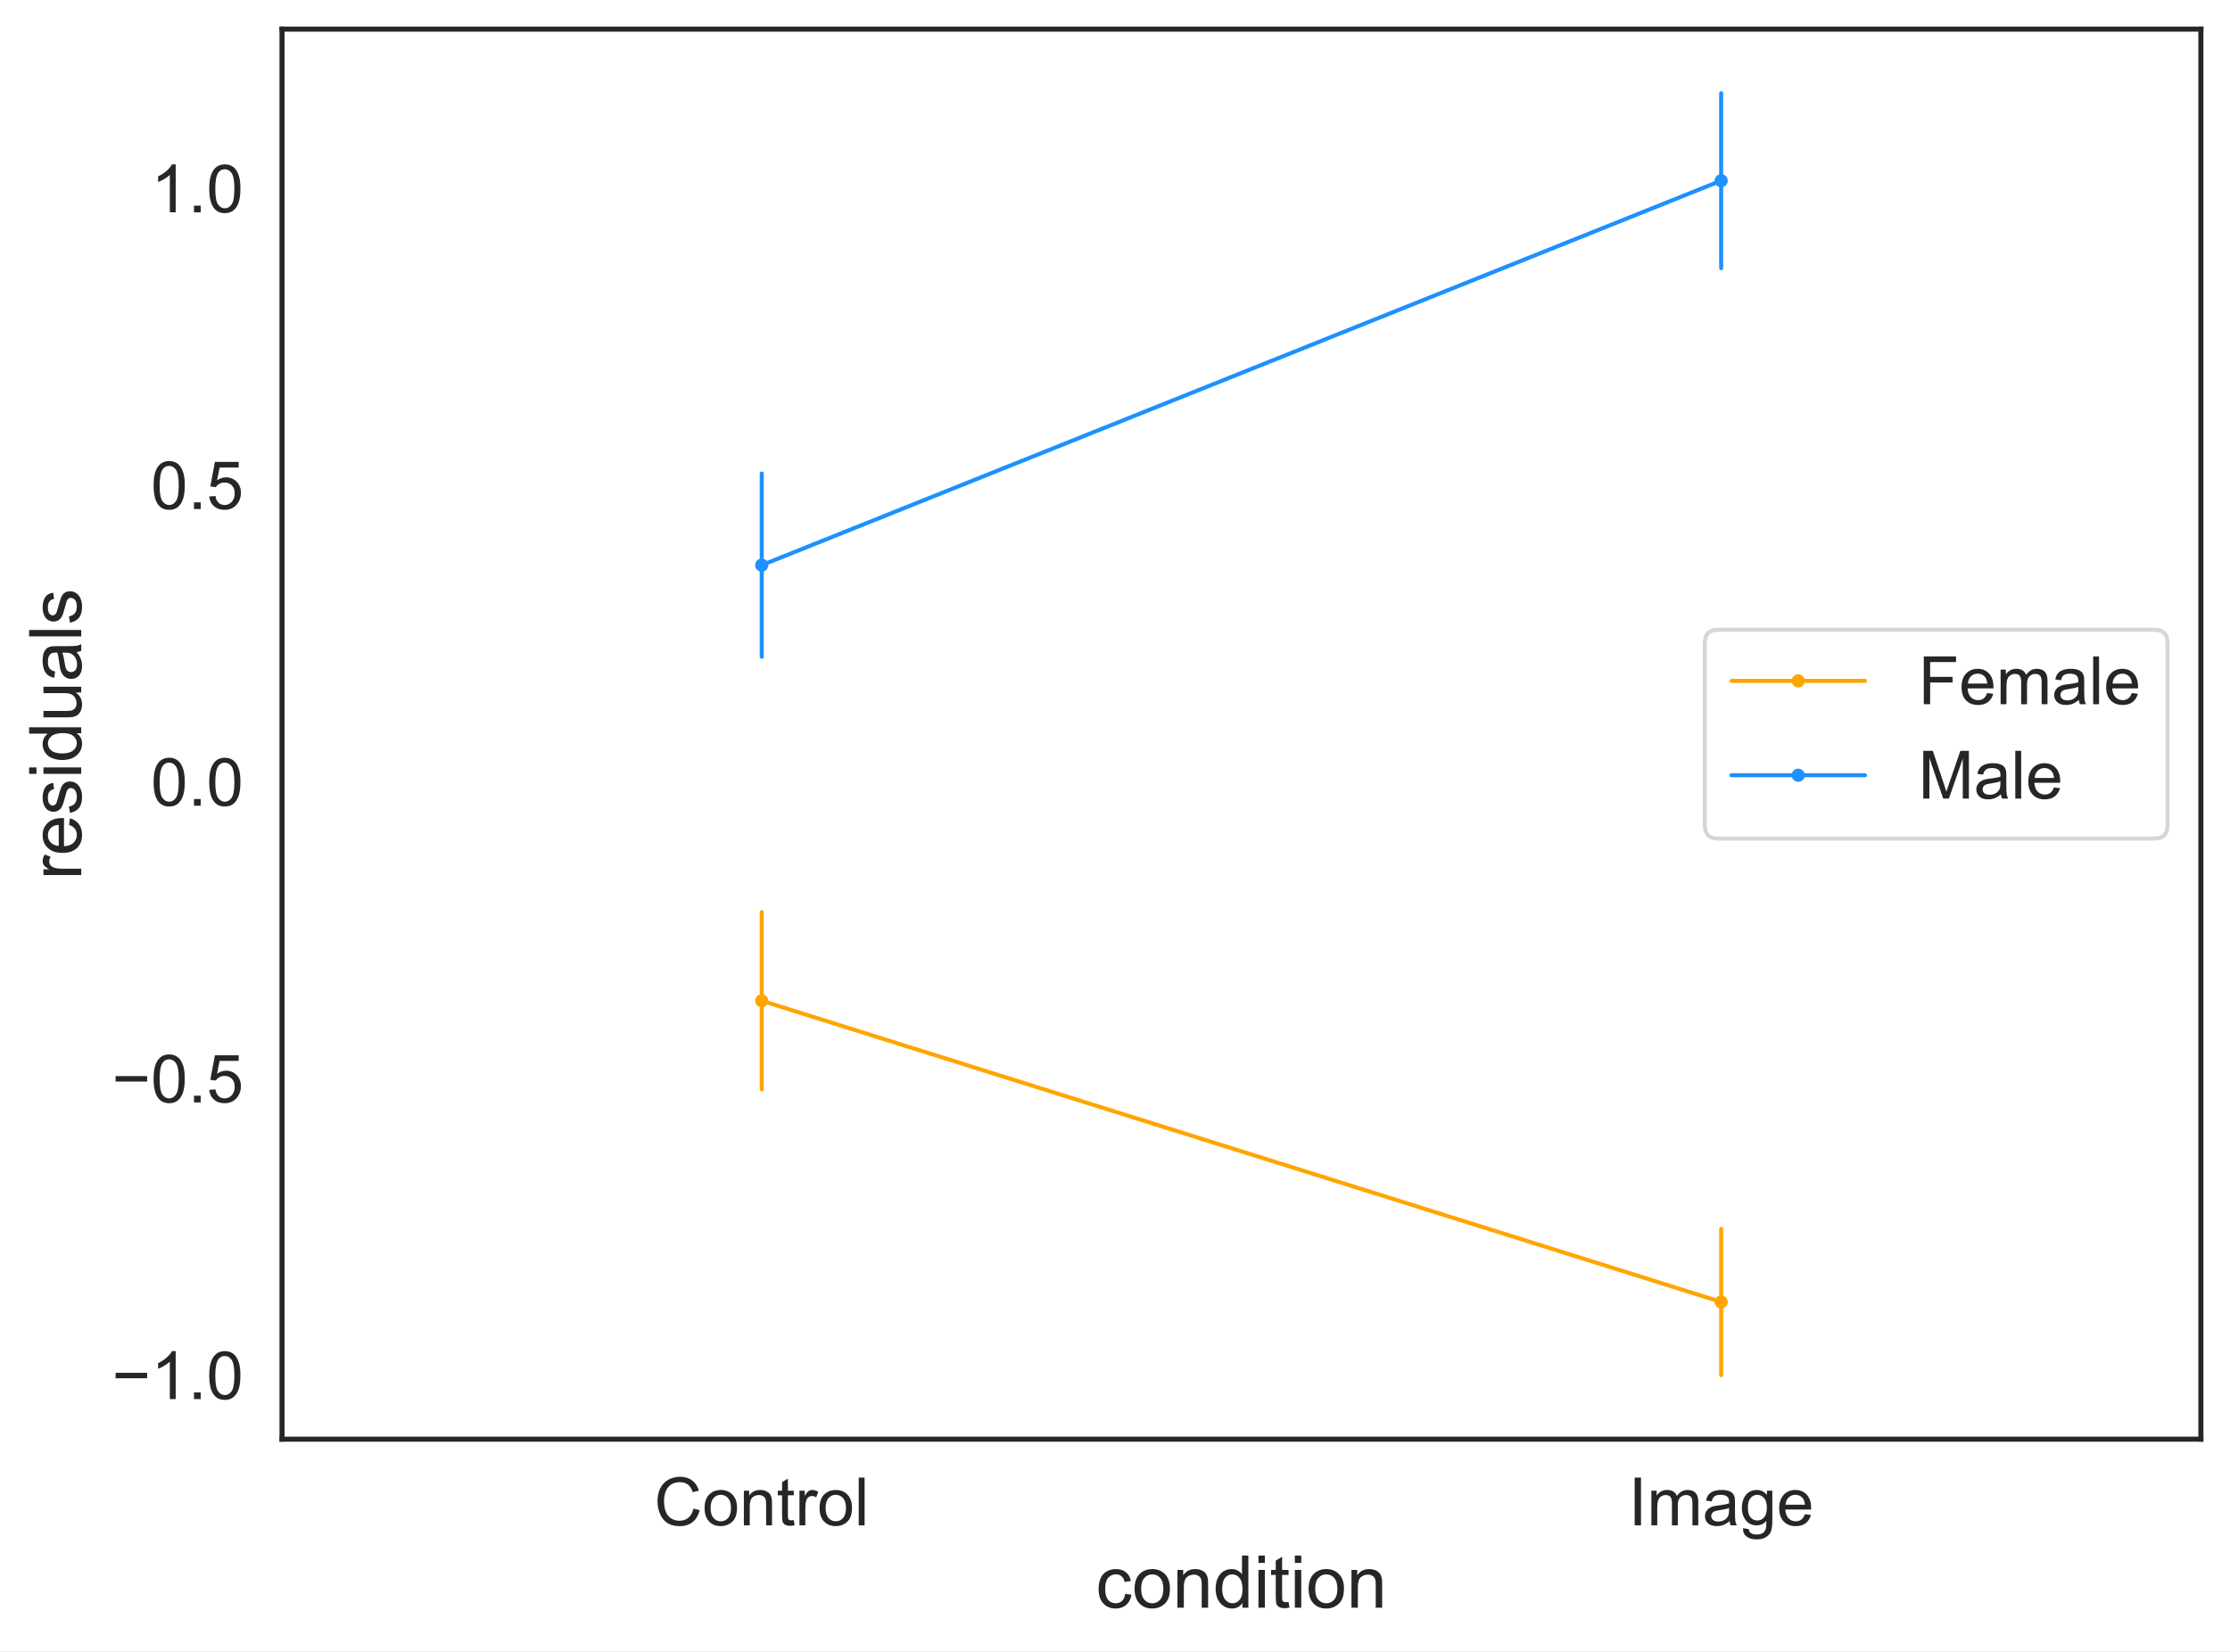
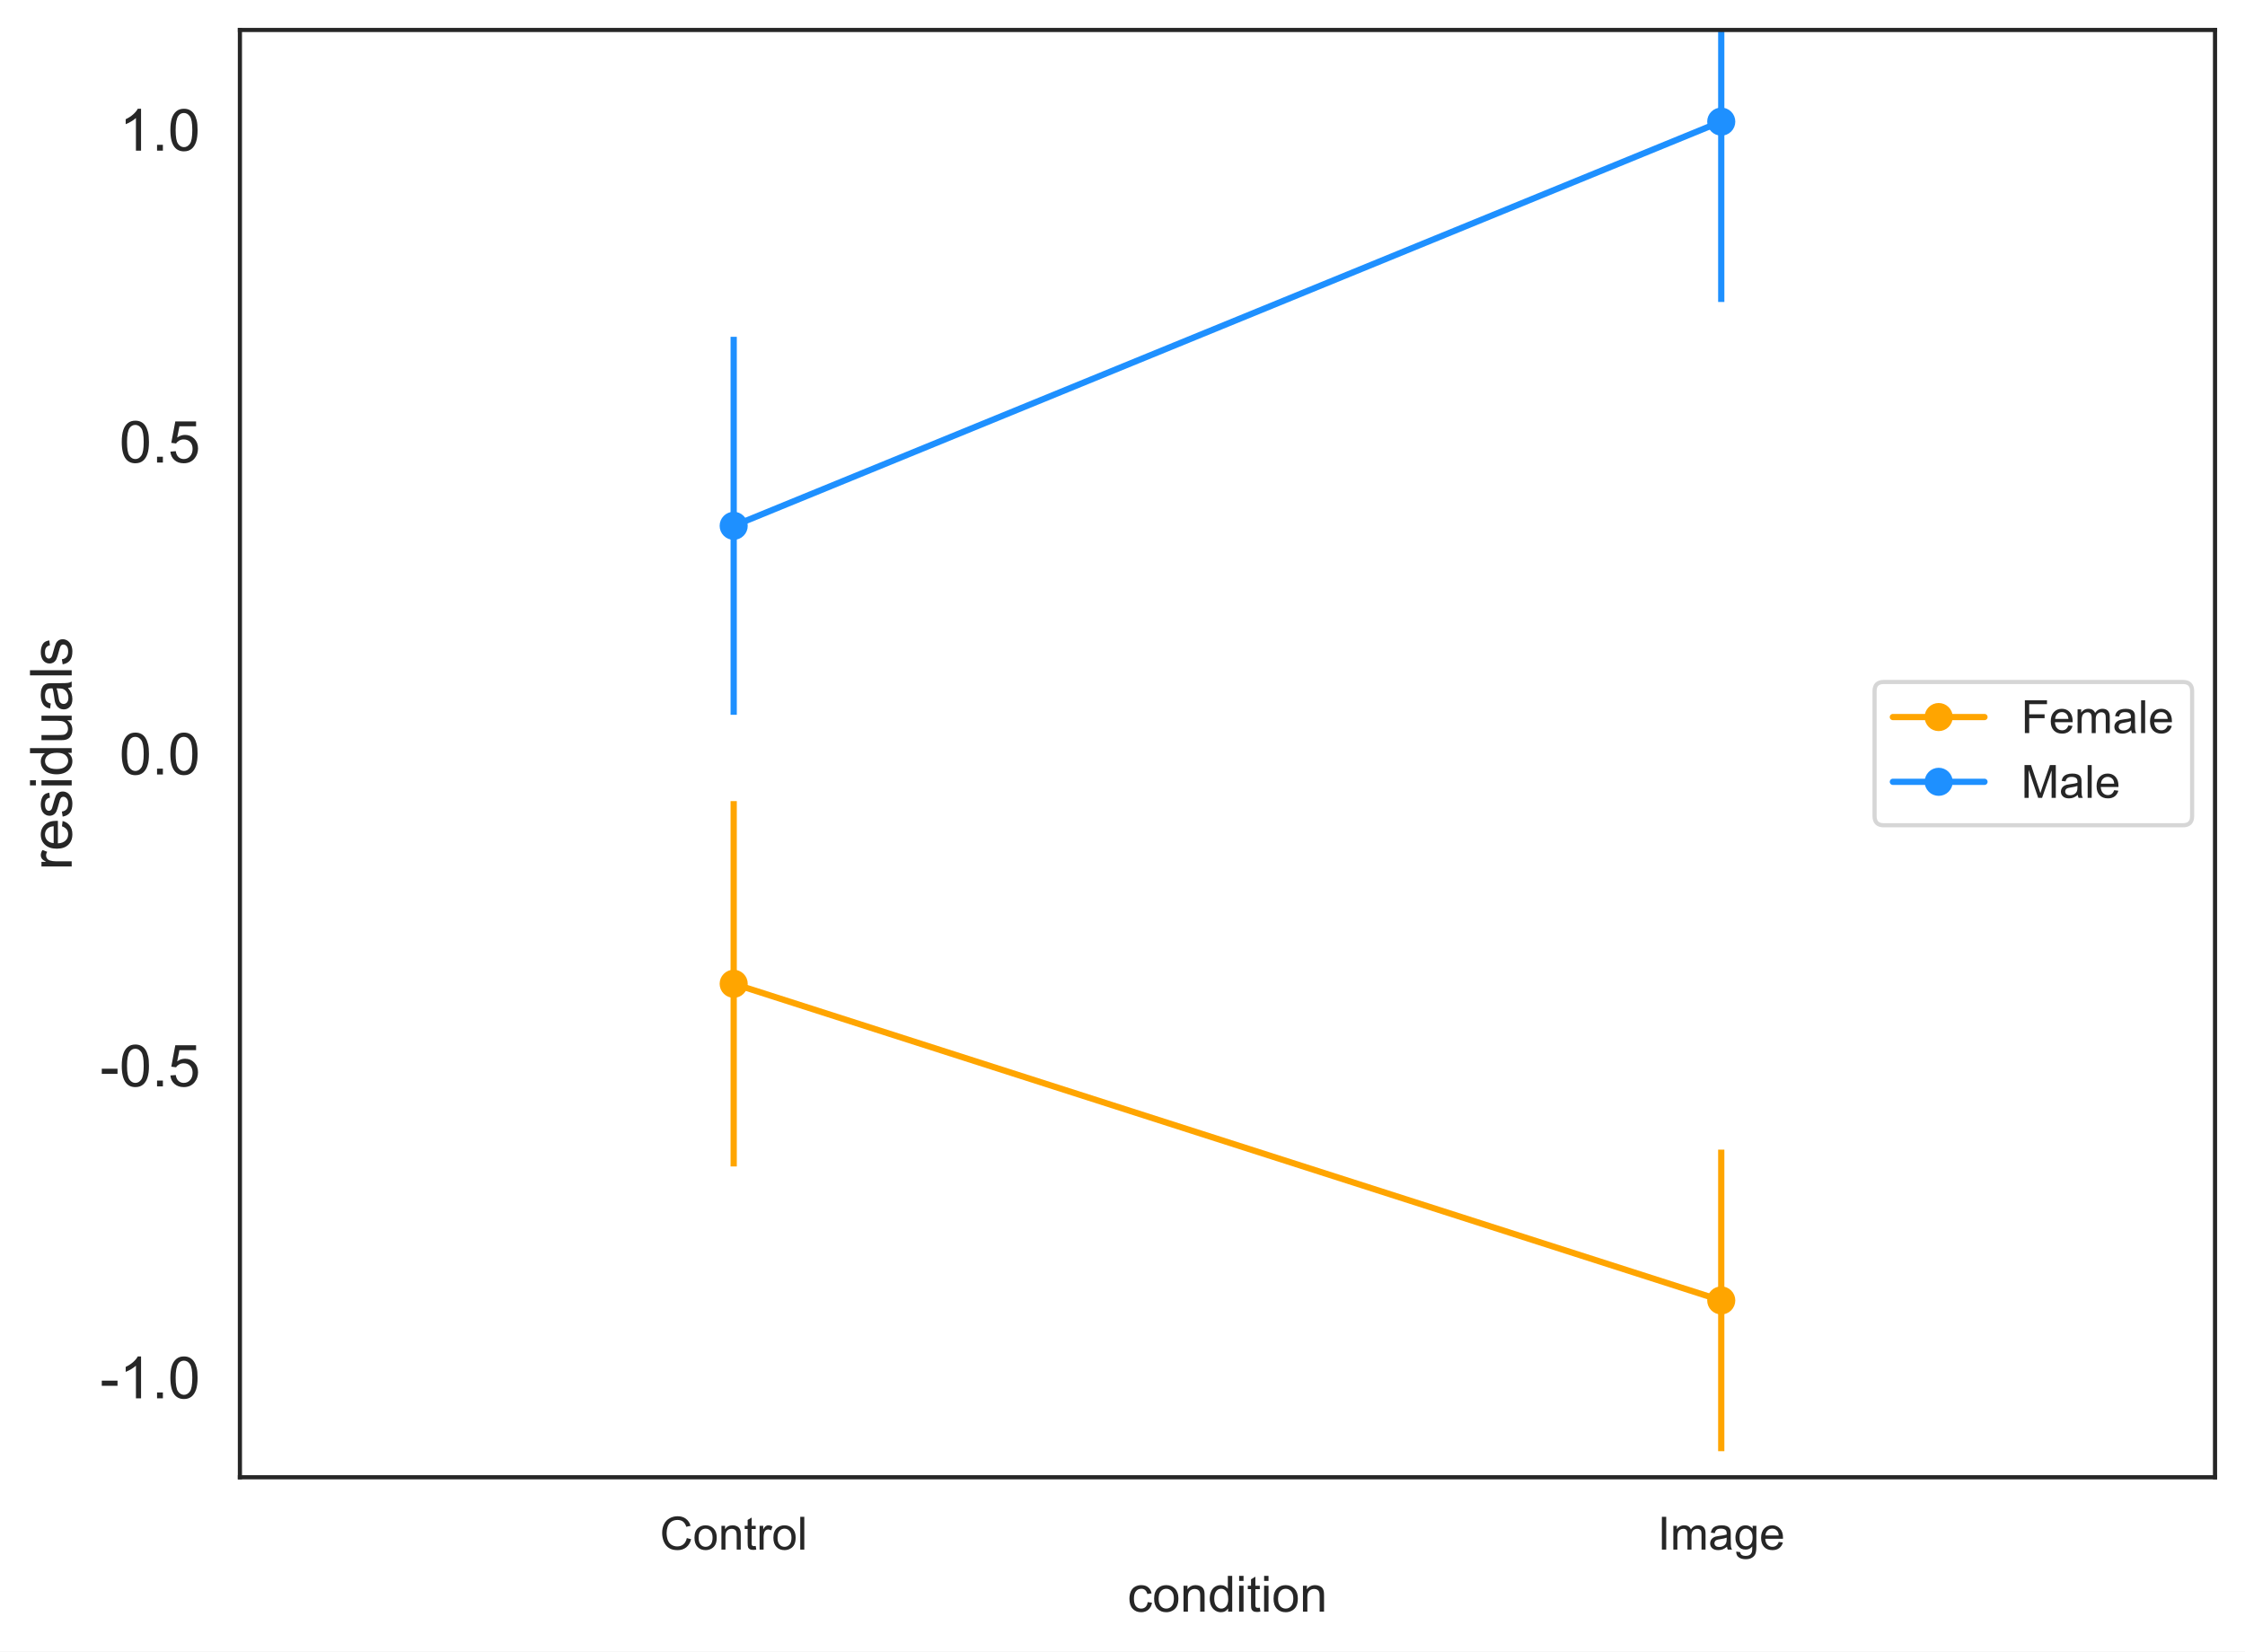
- <svg xmlns="http://www.w3.org/2000/svg" xmlns:xlink="http://www.w3.org/1999/xlink" width="551.414pt" height="408.305pt" viewBox="0 0 551.414 408.305" version="1.1">
+ <svg xmlns="http://www.w3.org/2000/svg" xmlns:xlink="http://www.w3.org/1999/xlink" width="539.235pt" height="396.763pt" viewBox="0 0 539.235 396.763" version="1.1">
  <defs>
    <style type="text/css">*{stroke-linejoin: round; stroke-linecap: butt}</style>
  </defs>
  <g id="figure_1">
    <g id="patch_1">
-       <path d="M 0 408.305  L 551.414 408.305  L 551.414 0  L 0 0  z " style="fill: #ffffff" />
+       <path d="M 0 396.763  L 539.235 396.763  L 539.235 0  L 0 0  z " style="fill: #ffffff" />
    </g>
    <g id="axes_1">
      <g id="patch_2">
-         <path d="M 69.734 355.86  L 544.214 355.86  L 544.214 7.2  L 69.734 7.2  z " style="fill: #ffffff" />
+         <path d="M 57.625 354.9  L 532.035 354.9  L 532.035 7.2  L 57.625 7.2  z " style="fill: #ffffff" />
      </g>
      <g id="matplotlib.axis_1">
        <g id="xtick_1">
          <g id="text_1">
-             <g style="fill: #262626" transform="translate(161.7602 377.1704) scale(0.165 -0.165)">
+             <g style="fill: #262626" transform="translate(158.4986 372.2736) scale(0.11 -0.11)">
              <defs>
                <path id="ArialMT-43" d="M 3763 1606  L 4369 1453  Q 4178 706 3683 314  Q 3188 -78 2472 -78  Q 1731 -78 1267 223  Q 803 525 561 1097  Q 319 1669 319 2325  Q 319 3041 592 3573  Q 866 4106 1370 4382  Q 1875 4659 2481 4659  Q 3169 4659 3637 4309  Q 4106 3959 4291 3325  L 3694 3184  Q 3534 3684 3231 3912  Q 2928 4141 2469 4141  Q 1941 4141 1586 3887  Q 1231 3634 1087 3207  Q 944 2781 944 2328  Q 944 1744 1114 1308  Q 1284 872 1643 656  Q 2003 441 2422 441  Q 2931 441 3284 734  Q 3638 1028 3763 1606  z " transform="scale(0.015625)" />
                <path id="ArialMT-6f" d="M 213 1659  Q 213 2581 725 3025  Q 1153 3394 1769 3394  Q 2453 3394 2887 2945  Q 3322 2497 3322 1706  Q 3322 1066 3130 698  Q 2938 331 2570 128  Q 2203 -75 1769 -75  Q 1072 -75 642 372  Q 213 819 213 1659  z M 791 1659  Q 791 1022 1069 705  Q 1347 388 1769 388  Q 2188 388 2466 706  Q 2744 1025 2744 1678  Q 2744 2294 2464 2611  Q 2184 2928 1769 2928  Q 1347 2928 1069 2612  Q 791 2297 791 1659  z " transform="scale(0.015625)" />
                <path id="ArialMT-6e" d="M 422 0  L 422 3319  L 928 3319  L 928 2847  Q 1294 3394 1984 3394  Q 2284 3394 2536 3286  Q 2788 3178 2913 3003  Q 3038 2828 3088 2588  Q 3119 2431 3119 2041  L 3119 0  L 2556 0  L 2556 2019  Q 2556 2363 2490 2533  Q 2425 2703 2258 2804  Q 2091 2906 1866 2906  Q 1506 2906 1245 2678  Q 984 2450 984 1813  L 984 0  L 422 0  z " transform="scale(0.015625)" />
                <path id="ArialMT-74" d="M 1650 503  L 1731 6  Q 1494 -44 1306 -44  Q 1000 -44 831 53  Q 663 150 594 308  Q 525 466 525 972  L 525 2881  L 113 2881  L 113 3319  L 525 3319  L 525 4141  L 1084 4478  L 1084 3319  L 1650 3319  L 1650 2881  L 1084 2881  L 1084 941  Q 1084 700 1114 631  Q 1144 563 1211 522  Q 1278 481 1403 481  Q 1497 481 1650 503  z " transform="scale(0.015625)" />
                <path id="ArialMT-72" d="M 416 0  L 416 3319  L 922 3319  L 922 2816  Q 1116 3169 1280 3281  Q 1444 3394 1641 3394  Q 1925 3394 2219 3213  L 2025 2691  Q 1819 2813 1613 2813  Q 1428 2813 1281 2702  Q 1134 2591 1072 2394  Q 978 2094 978 1738  L 978 0  L 416 0  z " transform="scale(0.015625)" />
                <path id="ArialMT-6c" d="M 409 0  L 409 4581  L 972 4581  L 972 0  L 409 0  z " transform="scale(0.015625)" />
              </defs>
              <use xlink:href="#ArialMT-43" />
              <use xlink:href="#ArialMT-6f" transform="translate(72.2168 0)" />
              <use xlink:href="#ArialMT-6e" transform="translate(127.832 0)" />
              <use xlink:href="#ArialMT-74" transform="translate(183.4473 0)" />
              <use xlink:href="#ArialMT-72" transform="translate(211.2305 0)" />
              <use xlink:href="#ArialMT-6f" transform="translate(244.5312 0)" />
              <use xlink:href="#ArialMT-6c" transform="translate(300.1465 0)" />
            </g>
          </g>
        </g>
        <g id="xtick_2">
          <g id="text_2">
-             <g style="fill: #262626" transform="translate(402.6663 377.1704) scale(0.165 -0.165)">
+             <g style="fill: #262626" transform="translate(398.1477 372.2736) scale(0.11 -0.11)">
              <defs>
                <path id="ArialMT-49" d="M 597 0  L 597 4581  L 1203 4581  L 1203 0  L 597 0  z " transform="scale(0.015625)" />
                <path id="ArialMT-6d" d="M 422 0  L 422 3319  L 925 3319  L 925 2853  Q 1081 3097 1340 3245  Q 1600 3394 1931 3394  Q 2300 3394 2536 3241  Q 2772 3088 2869 2813  Q 3263 3394 3894 3394  Q 4388 3394 4653 3120  Q 4919 2847 4919 2278  L 4919 0  L 4359 0  L 4359 2091  Q 4359 2428 4304 2576  Q 4250 2725 4106 2815  Q 3963 2906 3769 2906  Q 3419 2906 3187 2673  Q 2956 2441 2956 1928  L 2956 0  L 2394 0  L 2394 2156  Q 2394 2531 2256 2718  Q 2119 2906 1806 2906  Q 1569 2906 1367 2781  Q 1166 2656 1075 2415  Q 984 2175 984 1722  L 984 0  L 422 0  z " transform="scale(0.015625)" />
                <path id="ArialMT-61" d="M 2588 409  Q 2275 144 1986 34  Q 1697 -75 1366 -75  Q 819 -75 525 192  Q 231 459 231 875  Q 231 1119 342 1320  Q 453 1522 633 1644  Q 813 1766 1038 1828  Q 1203 1872 1538 1913  Q 2219 1994 2541 2106  Q 2544 2222 2544 2253  Q 2544 2597 2384 2738  Q 2169 2928 1744 2928  Q 1347 2928 1158 2789  Q 969 2650 878 2297  L 328 2372  Q 403 2725 575 2942  Q 747 3159 1072 3276  Q 1397 3394 1825 3394  Q 2250 3394 2515 3294  Q 2781 3194 2906 3042  Q 3031 2891 3081 2659  Q 3109 2516 3109 2141  L 3109 1391  Q 3109 606 3145 398  Q 3181 191 3288 0  L 2700 0  Q 2613 175 2588 409  z M 2541 1666  Q 2234 1541 1622 1453  Q 1275 1403 1131 1340  Q 988 1278 909 1158  Q 831 1038 831 891  Q 831 666 1001 516  Q 1172 366 1500 366  Q 1825 366 2078 508  Q 2331 650 2450 897  Q 2541 1088 2541 1459  L 2541 1666  z " transform="scale(0.015625)" />
                <path id="ArialMT-67" d="M 319 -275  L 866 -356  Q 900 -609 1056 -725  Q 1266 -881 1628 -881  Q 2019 -881 2231 -725  Q 2444 -569 2519 -288  Q 2563 -116 2559 434  Q 2191 0 1641 0  Q 956 0 581 494  Q 206 988 206 1678  Q 206 2153 378 2554  Q 550 2956 876 3175  Q 1203 3394 1644 3394  Q 2231 3394 2613 2919  L 2613 3319  L 3131 3319  L 3131 450  Q 3131 -325 2973 -648  Q 2816 -972 2473 -1159  Q 2131 -1347 1631 -1347  Q 1038 -1347 672 -1080  Q 306 -813 319 -275  z M 784 1719  Q 784 1066 1043 766  Q 1303 466 1694 466  Q 2081 466 2343 764  Q 2606 1063 2606 1700  Q 2606 2309 2336 2618  Q 2066 2928 1684 2928  Q 1309 2928 1046 2623  Q 784 2319 784 1719  z " transform="scale(0.015625)" />
                <path id="ArialMT-65" d="M 2694 1069  L 3275 997  Q 3138 488 2766 206  Q 2394 -75 1816 -75  Q 1088 -75 661 373  Q 234 822 234 1631  Q 234 2469 665 2931  Q 1097 3394 1784 3394  Q 2450 3394 2872 2941  Q 3294 2488 3294 1666  Q 3294 1616 3291 1516  L 816 1516  Q 847 969 1125 678  Q 1403 388 1819 388  Q 2128 388 2347 550  Q 2566 713 2694 1069  z M 847 1978  L 2700 1978  Q 2663 2397 2488 2606  Q 2219 2931 1791 2931  Q 1403 2931 1139 2672  Q 875 2413 847 1978  z " transform="scale(0.015625)" />
              </defs>
              <use xlink:href="#ArialMT-49" />
              <use xlink:href="#ArialMT-6d" transform="translate(27.7832 0)" />
              <use xlink:href="#ArialMT-61" transform="translate(111.084 0)" />
              <use xlink:href="#ArialMT-67" transform="translate(166.6992 0)" />
              <use xlink:href="#ArialMT-65" transform="translate(222.3145 0)" />
            </g>
          </g>
        </g>
        <g id="text_3">
-           <g style="fill: #262626" transform="translate(270.9497 397.5272) scale(0.18 -0.18)">
+           <g style="fill: #262626" transform="translate(270.8141 387.1781) scale(0.12 -0.12)">
            <defs>
              <path id="ArialMT-63" d="M 2588 1216  L 3141 1144  Q 3050 572 2676 248  Q 2303 -75 1759 -75  Q 1078 -75 664 370  Q 250 816 250 1647  Q 250 2184 428 2587  Q 606 2991 970 3192  Q 1334 3394 1763 3394  Q 2303 3394 2647 3120  Q 2991 2847 3088 2344  L 2541 2259  Q 2463 2594 2264 2762  Q 2066 2931 1784 2931  Q 1359 2931 1093 2626  Q 828 2322 828 1663  Q 828 994 1084 691  Q 1341 388 1753 388  Q 2084 388 2306 591  Q 2528 794 2588 1216  z " transform="scale(0.015625)" />
              <path id="ArialMT-64" d="M 2575 0  L 2575 419  Q 2259 -75 1647 -75  Q 1250 -75 917 144  Q 584 363 401 755  Q 219 1147 219 1656  Q 219 2153 384 2558  Q 550 2963 881 3178  Q 1213 3394 1622 3394  Q 1922 3394 2156 3267  Q 2391 3141 2538 2938  L 2538 4581  L 3097 4581  L 3097 0  L 2575 0  z M 797 1656  Q 797 1019 1065 703  Q 1334 388 1700 388  Q 2069 388 2326 689  Q 2584 991 2584 1609  Q 2584 2291 2321 2609  Q 2059 2928 1675 2928  Q 1300 2928 1048 2622  Q 797 2316 797 1656  z " transform="scale(0.015625)" />
              <path id="ArialMT-69" d="M 425 3934  L 425 4581  L 988 4581  L 988 3934  L 425 3934  z M 425 0  L 425 3319  L 988 3319  L 988 0  L 425 0  z " transform="scale(0.015625)" />
            </defs>
            <use xlink:href="#ArialMT-63" />
            <use xlink:href="#ArialMT-6f" transform="translate(50 0)" />
            <use xlink:href="#ArialMT-6e" transform="translate(105.6152 0)" />
            <use xlink:href="#ArialMT-64" transform="translate(161.2305 0)" />
            <use xlink:href="#ArialMT-69" transform="translate(216.8457 0)" />
            <use xlink:href="#ArialMT-74" transform="translate(239.0625 0)" />
            <use xlink:href="#ArialMT-69" transform="translate(266.8457 0)" />
            <use xlink:href="#ArialMT-6f" transform="translate(289.0625 0)" />
            <use xlink:href="#ArialMT-6e" transform="translate(344.6777 0)" />
          </g>
        </g>
      </g>
      <g id="matplotlib.axis_2">
        <g id="ytick_1">
          <g id="text_4">
-             <g style="fill: #262626" transform="translate(27.66156 345.95) scale(0.165 -0.165)">
-               <defs>
-                 <path id="ArialMT-2212" d="M 3381 1997  L 356 1997  L 356 2522  L 3381 2522  L 3381 1997  z " transform="scale(0.015625)" />
+             <g style="fill: #262626" transform="translate(24.00344 335.9312) scale(0.14 -0.14)">
+               <defs>
+                 <path id="ArialMT-2d" d="M 203 1375  L 203 1941  L 1931 1941  L 1931 1375  L 203 1375  z " transform="scale(0.015625)" />
                <path id="ArialMT-31" d="M 2384 0  L 1822 0  L 1822 3584  Q 1619 3391 1289 3197  Q 959 3003 697 2906  L 697 3450  Q 1169 3672 1522 3987  Q 1875 4303 2022 4600  L 2384 4600  L 2384 0  z " transform="scale(0.015625)" />
                <path id="ArialMT-2e" d="M 581 0  L 581 641  L 1222 641  L 1222 0  L 581 0  z " transform="scale(0.015625)" />
                <path id="ArialMT-30" d="M 266 2259  Q 266 3072 433 3567  Q 600 4063 929 4331  Q 1259 4600 1759 4600  Q 2128 4600 2406 4451  Q 2684 4303 2865 4023  Q 3047 3744 3150 3342  Q 3253 2941 3253 2259  Q 3253 1453 3087 958  Q 2922 463 2592 192  Q 2263 -78 1759 -78  Q 1097 -78 719 397  Q 266 969 266 2259  z M 844 2259  Q 844 1131 1108 757  Q 1372 384 1759 384  Q 2147 384 2411 759  Q 2675 1134 2675 2259  Q 2675 3391 2411 3762  Q 2147 4134 1753 4134  Q 1366 4134 1134 3806  Q 844 3388 844 2259  z " transform="scale(0.015625)" />
              </defs>
-               <use xlink:href="#ArialMT-2212" />
-               <use xlink:href="#ArialMT-31" transform="translate(58.39844 0)" />
-               <use xlink:href="#ArialMT-2e" transform="translate(114.0137 0)" />
-               <use xlink:href="#ArialMT-30" transform="translate(141.7969 0)" />
+               <use xlink:href="#ArialMT-2d" />
+               <use xlink:href="#ArialMT-31" transform="translate(33.30078 0)" />
+               <use xlink:href="#ArialMT-2e" transform="translate(88.91602 0)" />
+               <use xlink:href="#ArialMT-30" transform="translate(116.6992 0)" />
            </g>
          </g>
        </g>
        <g id="ytick_2">
          <g id="text_5">
-             <g style="fill: #262626" transform="translate(27.66156 272.5879) scale(0.165 -0.165)">
+             <g style="fill: #262626" transform="translate(24.00344 260.9958) scale(0.14 -0.14)">
              <defs>
                <path id="ArialMT-35" d="M 266 1200  L 856 1250  Q 922 819 1161 601  Q 1400 384 1738 384  Q 2144 384 2425 690  Q 2706 997 2706 1503  Q 2706 1984 2436 2262  Q 2166 2541 1728 2541  Q 1456 2541 1237 2417  Q 1019 2294 894 2097  L 366 2166  L 809 4519  L 3088 4519  L 3088 3981  L 1259 3981  L 1013 2750  Q 1425 3038 1878 3038  Q 2478 3038 2890 2622  Q 3303 2206 3303 1553  Q 3303 931 2941 478  Q 2500 -78 1738 -78  Q 1113 -78 717 272  Q 322 622 266 1200  z " transform="scale(0.015625)" />
              </defs>
-               <use xlink:href="#ArialMT-2212" />
-               <use xlink:href="#ArialMT-30" transform="translate(58.39844 0)" />
-               <use xlink:href="#ArialMT-2e" transform="translate(114.0137 0)" />
-               <use xlink:href="#ArialMT-35" transform="translate(141.7969 0)" />
+               <use xlink:href="#ArialMT-2d" />
+               <use xlink:href="#ArialMT-30" transform="translate(33.30078 0)" />
+               <use xlink:href="#ArialMT-2e" transform="translate(88.91602 0)" />
+               <use xlink:href="#ArialMT-35" transform="translate(116.6992 0)" />
            </g>
          </g>
        </g>
        <g id="ytick_3">
          <g id="text_6">
-             <g style="fill: #262626" transform="translate(37.29859 199.2259) scale(0.165 -0.165)">
+             <g style="fill: #262626" transform="translate(28.665 186.0605) scale(0.14 -0.14)">
              <use xlink:href="#ArialMT-30" />
              <use xlink:href="#ArialMT-2e" transform="translate(55.61523 0)" />
              <use xlink:href="#ArialMT-30" transform="translate(83.39844 0)" />
            </g>
          </g>
        </g>
        <g id="ytick_4">
          <g id="text_7">
-             <g style="fill: #262626" transform="translate(37.29859 125.8638) scale(0.165 -0.165)">
+             <g style="fill: #262626" transform="translate(28.665 111.1251) scale(0.14 -0.14)">
              <use xlink:href="#ArialMT-30" />
              <use xlink:href="#ArialMT-2e" transform="translate(55.61523 0)" />
              <use xlink:href="#ArialMT-35" transform="translate(83.39844 0)" />
            </g>
          </g>
        </g>
        <g id="ytick_5">
          <g id="text_8">
-             <g style="fill: #262626" transform="translate(37.29859 52.50178) scale(0.165 -0.165)">
+             <g style="fill: #262626" transform="translate(28.665 36.18978) scale(0.14 -0.14)">
              <use xlink:href="#ArialMT-31" />
              <use xlink:href="#ArialMT-2e" transform="translate(55.61523 0)" />
              <use xlink:href="#ArialMT-30" transform="translate(83.39844 0)" />
            </g>
          </g>
        </g>
        <g id="text_9">
-           <g style="fill: #262626" transform="translate(20.08406 217.5455) rotate(-90) scale(0.18 -0.18)">
+           <g style="fill: #262626" transform="translate(17.22094 209.062) rotate(-90) scale(0.14 -0.14)">
            <defs>
              <path id="ArialMT-73" d="M 197 991  L 753 1078  Q 800 744 1014 566  Q 1228 388 1613 388  Q 2000 388 2187 545  Q 2375 703 2375 916  Q 2375 1106 2209 1216  Q 2094 1291 1634 1406  Q 1016 1563 777 1677  Q 538 1791 414 1992  Q 291 2194 291 2438  Q 291 2659 392 2848  Q 494 3038 669 3163  Q 800 3259 1026 3326  Q 1253 3394 1513 3394  Q 1903 3394 2198 3281  Q 2494 3169 2634 2976  Q 2775 2784 2828 2463  L 2278 2388  Q 2241 2644 2061 2787  Q 1881 2931 1553 2931  Q 1166 2931 1000 2803  Q 834 2675 834 2503  Q 834 2394 903 2306  Q 972 2216 1119 2156  Q 1203 2125 1616 2013  Q 2213 1853 2448 1751  Q 2684 1650 2818 1456  Q 2953 1263 2953 975  Q 2953 694 2789 445  Q 2625 197 2315 61  Q 2006 -75 1616 -75  Q 969 -75 630 194  Q 291 463 197 991  z " transform="scale(0.015625)" />
              <path id="ArialMT-75" d="M 2597 0  L 2597 488  Q 2209 -75 1544 -75  Q 1250 -75 995 37  Q 741 150 617 320  Q 494 491 444 738  Q 409 903 409 1263  L 409 3319  L 972 3319  L 972 1478  Q 972 1038 1006 884  Q 1059 663 1231 536  Q 1403 409 1656 409  Q 1909 409 2131 539  Q 2353 669 2445 892  Q 2538 1116 2538 1541  L 2538 3319  L 3100 3319  L 3100 0  L 2597 0  z " transform="scale(0.015625)" />
            </defs>
            <use xlink:href="#ArialMT-72" />
            <use xlink:href="#ArialMT-65" transform="translate(33.30078 0)" />
            <use xlink:href="#ArialMT-73" transform="translate(88.91602 0)" />
            <use xlink:href="#ArialMT-69" transform="translate(138.916 0)" />
            <use xlink:href="#ArialMT-64" transform="translate(161.1328 0)" />
            <use xlink:href="#ArialMT-75" transform="translate(216.748 0)" />
            <use xlink:href="#ArialMT-61" transform="translate(272.3633 0)" />
            <use xlink:href="#ArialMT-6c" transform="translate(327.9785 0)" />
            <use xlink:href="#ArialMT-73" transform="translate(350.1953 0)" />
          </g>
        </g>
      </g>
+       <g id="LineCollection_1">
+         <path d="M 176.227 280.233  L 176.227 192.456  " clip-path="url(#pe44266eee9)" style="fill: none; stroke: #ffa500; stroke-width: 1.5" />
+         <path d="M 413.433 348.636  L 413.433 276.195  " clip-path="url(#pe44266eee9)" style="fill: none; stroke: #ffa500; stroke-width: 1.5" />
+       </g>
+       <g id="LineCollection_2">
+         <path d="M 176.227 171.724  L 176.227 80.921  " clip-path="url(#pe44266eee9)" style="fill: none; stroke: #1e90ff; stroke-width: 1.5" />
+         <path d="M 413.433 72.539  L 413.433 -1  " clip-path="url(#pe44266eee9)" style="fill: none; stroke: #1e90ff; stroke-width: 1.5" />
+       </g>
+       <g id="patch_3">
+         <path d="M 57.625 354.9  L 57.625 7.2  " style="fill: none; stroke: #262626; stroke-linejoin: miter; stroke-linecap: square" />
+       </g>
+       <g id="patch_4">
+         <path d="M 532.035 354.9  L 532.035 7.2  " style="fill: none; stroke: #262626; stroke-linejoin: miter; stroke-linecap: square" />
+       </g>
+       <g id="patch_5">
+         <path d="M 57.625 354.9  L 532.035 354.9  " style="fill: none; stroke: #262626; stroke-linejoin: miter; stroke-linecap: square" />
+       </g>
+       <g id="patch_6">
+         <path d="M 57.625 7.2  L 532.035 7.2  " style="fill: none; stroke: #262626; stroke-linejoin: miter; stroke-linecap: square" />
+       </g>
      <g id="line2d_1">
-         <path d="M 188.354 247.454  L 425.594 321.928  " clip-path="url(#p0ec4e6208e)" style="fill: none; stroke: #ffa500; stroke-linecap: round" />
+         <path d="M 176.227 236.345  L 413.433 312.416  " clip-path="url(#pe44266eee9)" style="fill: none; stroke: #ffa500; stroke-width: 1.5; stroke-linecap: round" />
        <defs>
-           <path id="m9c00bc9c8d" d="M 0 1.253  C 0.332 1.253 0.651 1.121 0.886 0.886  C 1.121 0.651 1.253 0.332 1.253 0  C 1.253 -0.332 1.121 -0.651 0.886 -0.886  C 0.651 -1.121 0.332 -1.253 0 -1.253  C -0.332 -1.253 -0.651 -1.121 -0.886 -0.886  C -1.121 -0.651 -1.253 -0.332 -1.253 0  C -1.253 0.332 -1.121 0.651 -0.886 0.886  C -0.651 1.121 -0.332 1.253 0 1.253  z " style="stroke: #ffa500; stroke-width: 0.75" />
+           <path id="m47df32172f" d="M 0 3  C 0.796 3 1.559 2.684 2.121 2.121  C 2.684 1.559 3 0.796 3 0  C 3 -0.796 2.684 -1.559 2.121 -2.121  C 1.559 -2.684 0.796 -3 0 -3  C -0.796 -3 -1.559 -2.684 -2.121 -2.121  C -2.684 -1.559 -3 -0.796 -3 0  C -3 0.796 -2.684 1.559 -2.121 2.121  C -1.559 2.684 -0.796 3 0 3  z " style="stroke: #ffa500; stroke-width: 0.75" />
        </defs>
-         <g clip-path="url(#p0ec4e6208e)">
-           <use xlink:href="#m9c00bc9c8d" x="188.354" y="247.454" style="fill: #ffa500; stroke: #ffa500; stroke-width: 0.75" />
-           <use xlink:href="#m9c00bc9c8d" x="425.594" y="321.928" style="fill: #ffa500; stroke: #ffa500; stroke-width: 0.75" />
+         <g clip-path="url(#pe44266eee9)">
+           <use xlink:href="#m47df32172f" x="176.227" y="236.345" style="fill: #ffa500; stroke: #ffa500; stroke-width: 0.75" />
+           <use xlink:href="#m47df32172f" x="413.433" y="312.416" style="fill: #ffa500; stroke: #ffa500; stroke-width: 0.75" />
        </g>
      </g>
      <g id="line2d_2">
-         <path d="M 188.354 269.362  L 188.354 225.546  " clip-path="url(#p0ec4e6208e)" style="fill: none; stroke: #ffa500; stroke-linecap: round" />
-       </g>
-       <g id="line2d_3">
-         <path d="M 425.594 340.012  L 425.594 303.845  " clip-path="url(#p0ec4e6208e)" style="fill: none; stroke: #ffa500; stroke-linecap: round" />
-       </g>
-       <g id="line2d_4">
-         <path d="M 188.354 139.742  L 425.594 44.676  " clip-path="url(#p0ec4e6208e)" style="fill: none; stroke: #1e90ff; stroke-linecap: round" />
+         <path d="M 176.227 126.323  L 413.433 29.217  " clip-path="url(#pe44266eee9)" style="fill: none; stroke: #1e90ff; stroke-width: 1.5; stroke-linecap: round" />
        <defs>
-           <path id="m1382280279" d="M 0 1.253  C 0.332 1.253 0.651 1.121 0.886 0.886  C 1.121 0.651 1.253 0.332 1.253 0  C 1.253 -0.332 1.121 -0.651 0.886 -0.886  C 0.651 -1.121 0.332 -1.253 0 -1.253  C -0.332 -1.253 -0.651 -1.121 -0.886 -0.886  C -1.121 -0.651 -1.253 -0.332 -1.253 0  C -1.253 0.332 -1.121 0.651 -0.886 0.886  C -0.651 1.121 -0.332 1.253 0 1.253  z " style="stroke: #1e90ff; stroke-width: 0.75" />
+           <path id="m9bcb1b5f9a" d="M 0 3  C 0.796 3 1.559 2.684 2.121 2.121  C 2.684 1.559 3 0.796 3 0  C 3 -0.796 2.684 -1.559 2.121 -2.121  C 1.559 -2.684 0.796 -3 0 -3  C -0.796 -3 -1.559 -2.684 -2.121 -2.121  C -2.684 -1.559 -3 -0.796 -3 0  C -3 0.796 -2.684 1.559 -2.121 2.121  C -1.559 2.684 -0.796 3 0 3  z " style="stroke: #1e90ff; stroke-width: 0.75" />
        </defs>
-         <g clip-path="url(#p0ec4e6208e)">
-           <use xlink:href="#m1382280279" x="188.354" y="139.742" style="fill: #1e90ff; stroke: #1e90ff; stroke-width: 0.75" />
-           <use xlink:href="#m1382280279" x="425.594" y="44.676" style="fill: #1e90ff; stroke: #1e90ff; stroke-width: 0.75" />
-         </g>
-       </g>
-       <g id="line2d_5">
-         <path d="M 188.354 162.406  L 188.354 117.079  " clip-path="url(#p0ec4e6208e)" style="fill: none; stroke: #1e90ff; stroke-linecap: round" />
-       </g>
-       <g id="line2d_6">
-         <path d="M 425.594 66.303  L 425.594 23.048  " clip-path="url(#p0ec4e6208e)" style="fill: none; stroke: #1e90ff; stroke-linecap: round" />
-       </g>
-       <g id="line2d_7" />
-       <g id="line2d_8" />
-       <g id="patch_3">
-         <path d="M 69.734 355.86  L 69.734 7.2  " style="fill: none; stroke: #262626; stroke-width: 1.25; stroke-linejoin: miter; stroke-linecap: square" />
-       </g>
-       <g id="patch_4">
-         <path d="M 544.214 355.86  L 544.214 7.2  " style="fill: none; stroke: #262626; stroke-width: 1.25; stroke-linejoin: miter; stroke-linecap: square" />
-       </g>
-       <g id="patch_5">
-         <path d="M 69.734 355.86  L 544.214 355.86  " style="fill: none; stroke: #262626; stroke-width: 1.25; stroke-linejoin: miter; stroke-linecap: square" />
-       </g>
-       <g id="patch_6">
-         <path d="M 69.734 7.2  L 544.214 7.2  " style="fill: none; stroke: #262626; stroke-width: 1.25; stroke-linejoin: miter; stroke-linecap: square" />
+         <g clip-path="url(#pe44266eee9)">
+           <use xlink:href="#m9bcb1b5f9a" x="176.227" y="126.323" style="fill: #1e90ff; stroke: #1e90ff; stroke-width: 0.75" />
+           <use xlink:href="#m9bcb1b5f9a" x="413.433" y="29.217" style="fill: #1e90ff; stroke: #1e90ff; stroke-width: 0.75" />
+         </g>
      </g>
      <g id="legend_1">
        <g id="patch_7">
-           <path d="M 424.849 207.345  L 532.664 207.345  Q 535.964 207.345 535.964 204.045  L 535.964 159.015  Q 535.964 155.715 532.664 155.715  L 424.849 155.715  Q 421.549 155.715 421.549 159.015  L 421.549 204.045  Q 421.549 207.345 424.849 207.345  z " style="fill: #ffffff; opacity: 0.8; stroke: #cccccc; stroke-linejoin: miter" />
-         </g>
-         <g id="line2d_9">
-           <path d="M 428.149 168.351  L 444.649 168.351  L 461.149 168.351  " style="fill: none; stroke: #ffa500; stroke-linecap: round" />
+           <path d="M 452.459 198.26  L 524.335 198.26  Q 526.535 198.26 526.535 196.06  L 526.535 166.04  Q 526.535 163.84 524.335 163.84  L 452.459 163.84  Q 450.259 163.84 450.259 166.04  L 450.259 196.06  Q 450.259 198.26 452.459 198.26  z " style="fill: #ffffff; opacity: 0.8; stroke: #cccccc; stroke-linejoin: miter" />
+         </g>
+         <g id="line2d_3">
+           <path d="M 454.659 172.264  L 465.659 172.264  L 476.659 172.264  " style="fill: none; stroke: #ffa500; stroke-width: 1.5; stroke-linecap: round" />
          <g>
-             <use xlink:href="#m9c00bc9c8d" x="444.649" y="168.351" style="fill: #ffa500; stroke: #ffa500; stroke-width: 0.75" />
+             <use xlink:href="#m47df32172f" x="465.659" y="172.264" style="fill: #ffa500; stroke: #ffa500; stroke-width: 0.75" />
          </g>
        </g>
        <g id="text_10">
-           <g style="fill: #262626" transform="translate(474.349 174.1256) scale(0.165 -0.165)">
+           <g style="fill: #262626" transform="translate(485.4586 176.1138) scale(0.11 -0.11)">
            <defs>
              <path id="ArialMT-46" d="M 525 0  L 525 4581  L 3616 4581  L 3616 4041  L 1131 4041  L 1131 2622  L 3281 2622  L 3281 2081  L 1131 2081  L 1131 0  L 525 0  z " transform="scale(0.015625)" />
            </defs>
            <use xlink:href="#ArialMT-46" />
            <use xlink:href="#ArialMT-65" transform="translate(61.08398 0)" />
            <use xlink:href="#ArialMT-6d" transform="translate(116.6992 0)" />
            <use xlink:href="#ArialMT-61" transform="translate(200 0)" />
            <use xlink:href="#ArialMT-6c" transform="translate(255.6152 0)" />
            <use xlink:href="#ArialMT-65" transform="translate(277.832 0)" />
          </g>
        </g>
-         <g id="line2d_10">
-           <path d="M 428.149 191.69  L 444.649 191.69  L 461.149 191.69  " style="fill: none; stroke: #1e90ff; stroke-linecap: round" />
+         <g id="line2d_4">
+           <path d="M 454.659 187.824  L 465.659 187.824  L 476.659 187.824  " style="fill: none; stroke: #1e90ff; stroke-width: 1.5; stroke-linecap: round" />
          <g>
-             <use xlink:href="#m1382280279" x="444.649" y="191.69" style="fill: #1e90ff; stroke: #1e90ff; stroke-width: 0.75" />
+             <use xlink:href="#m9bcb1b5f9a" x="465.659" y="187.824" style="fill: #1e90ff; stroke: #1e90ff; stroke-width: 0.75" />
          </g>
        </g>
        <g id="text_11">
-           <g style="fill: #262626" transform="translate(474.349 197.4654) scale(0.165 -0.165)">
+           <g style="fill: #262626" transform="translate(485.4586 191.6736) scale(0.11 -0.11)">
            <defs>
              <path id="ArialMT-4d" d="M 475 0  L 475 4581  L 1388 4581  L 2472 1338  Q 2622 884 2691 659  Q 2769 909 2934 1394  L 4031 4581  L 4847 4581  L 4847 0  L 4263 0  L 4263 3834  L 2931 0  L 2384 0  L 1059 3900  L 1059 0  L 475 0  z " transform="scale(0.015625)" />
            </defs>
            <use xlink:href="#ArialMT-4d" />
            <use xlink:href="#ArialMT-61" transform="translate(83.30078 0)" />
            <use xlink:href="#ArialMT-6c" transform="translate(138.916 0)" />
            <use xlink:href="#ArialMT-65" transform="translate(161.1328 0)" />
          </g>
        </g>
      </g>
    </g>
  </g>
  <defs>
-     <clipPath id="p0ec4e6208e">
-       <rect x="69.734" y="7.2" width="474.48" height="348.66" />
+     <clipPath id="pe44266eee9">
+       <rect x="57.625" y="7.2" width="474.41" height="347.7" />
    </clipPath>
  </defs>
</svg>
